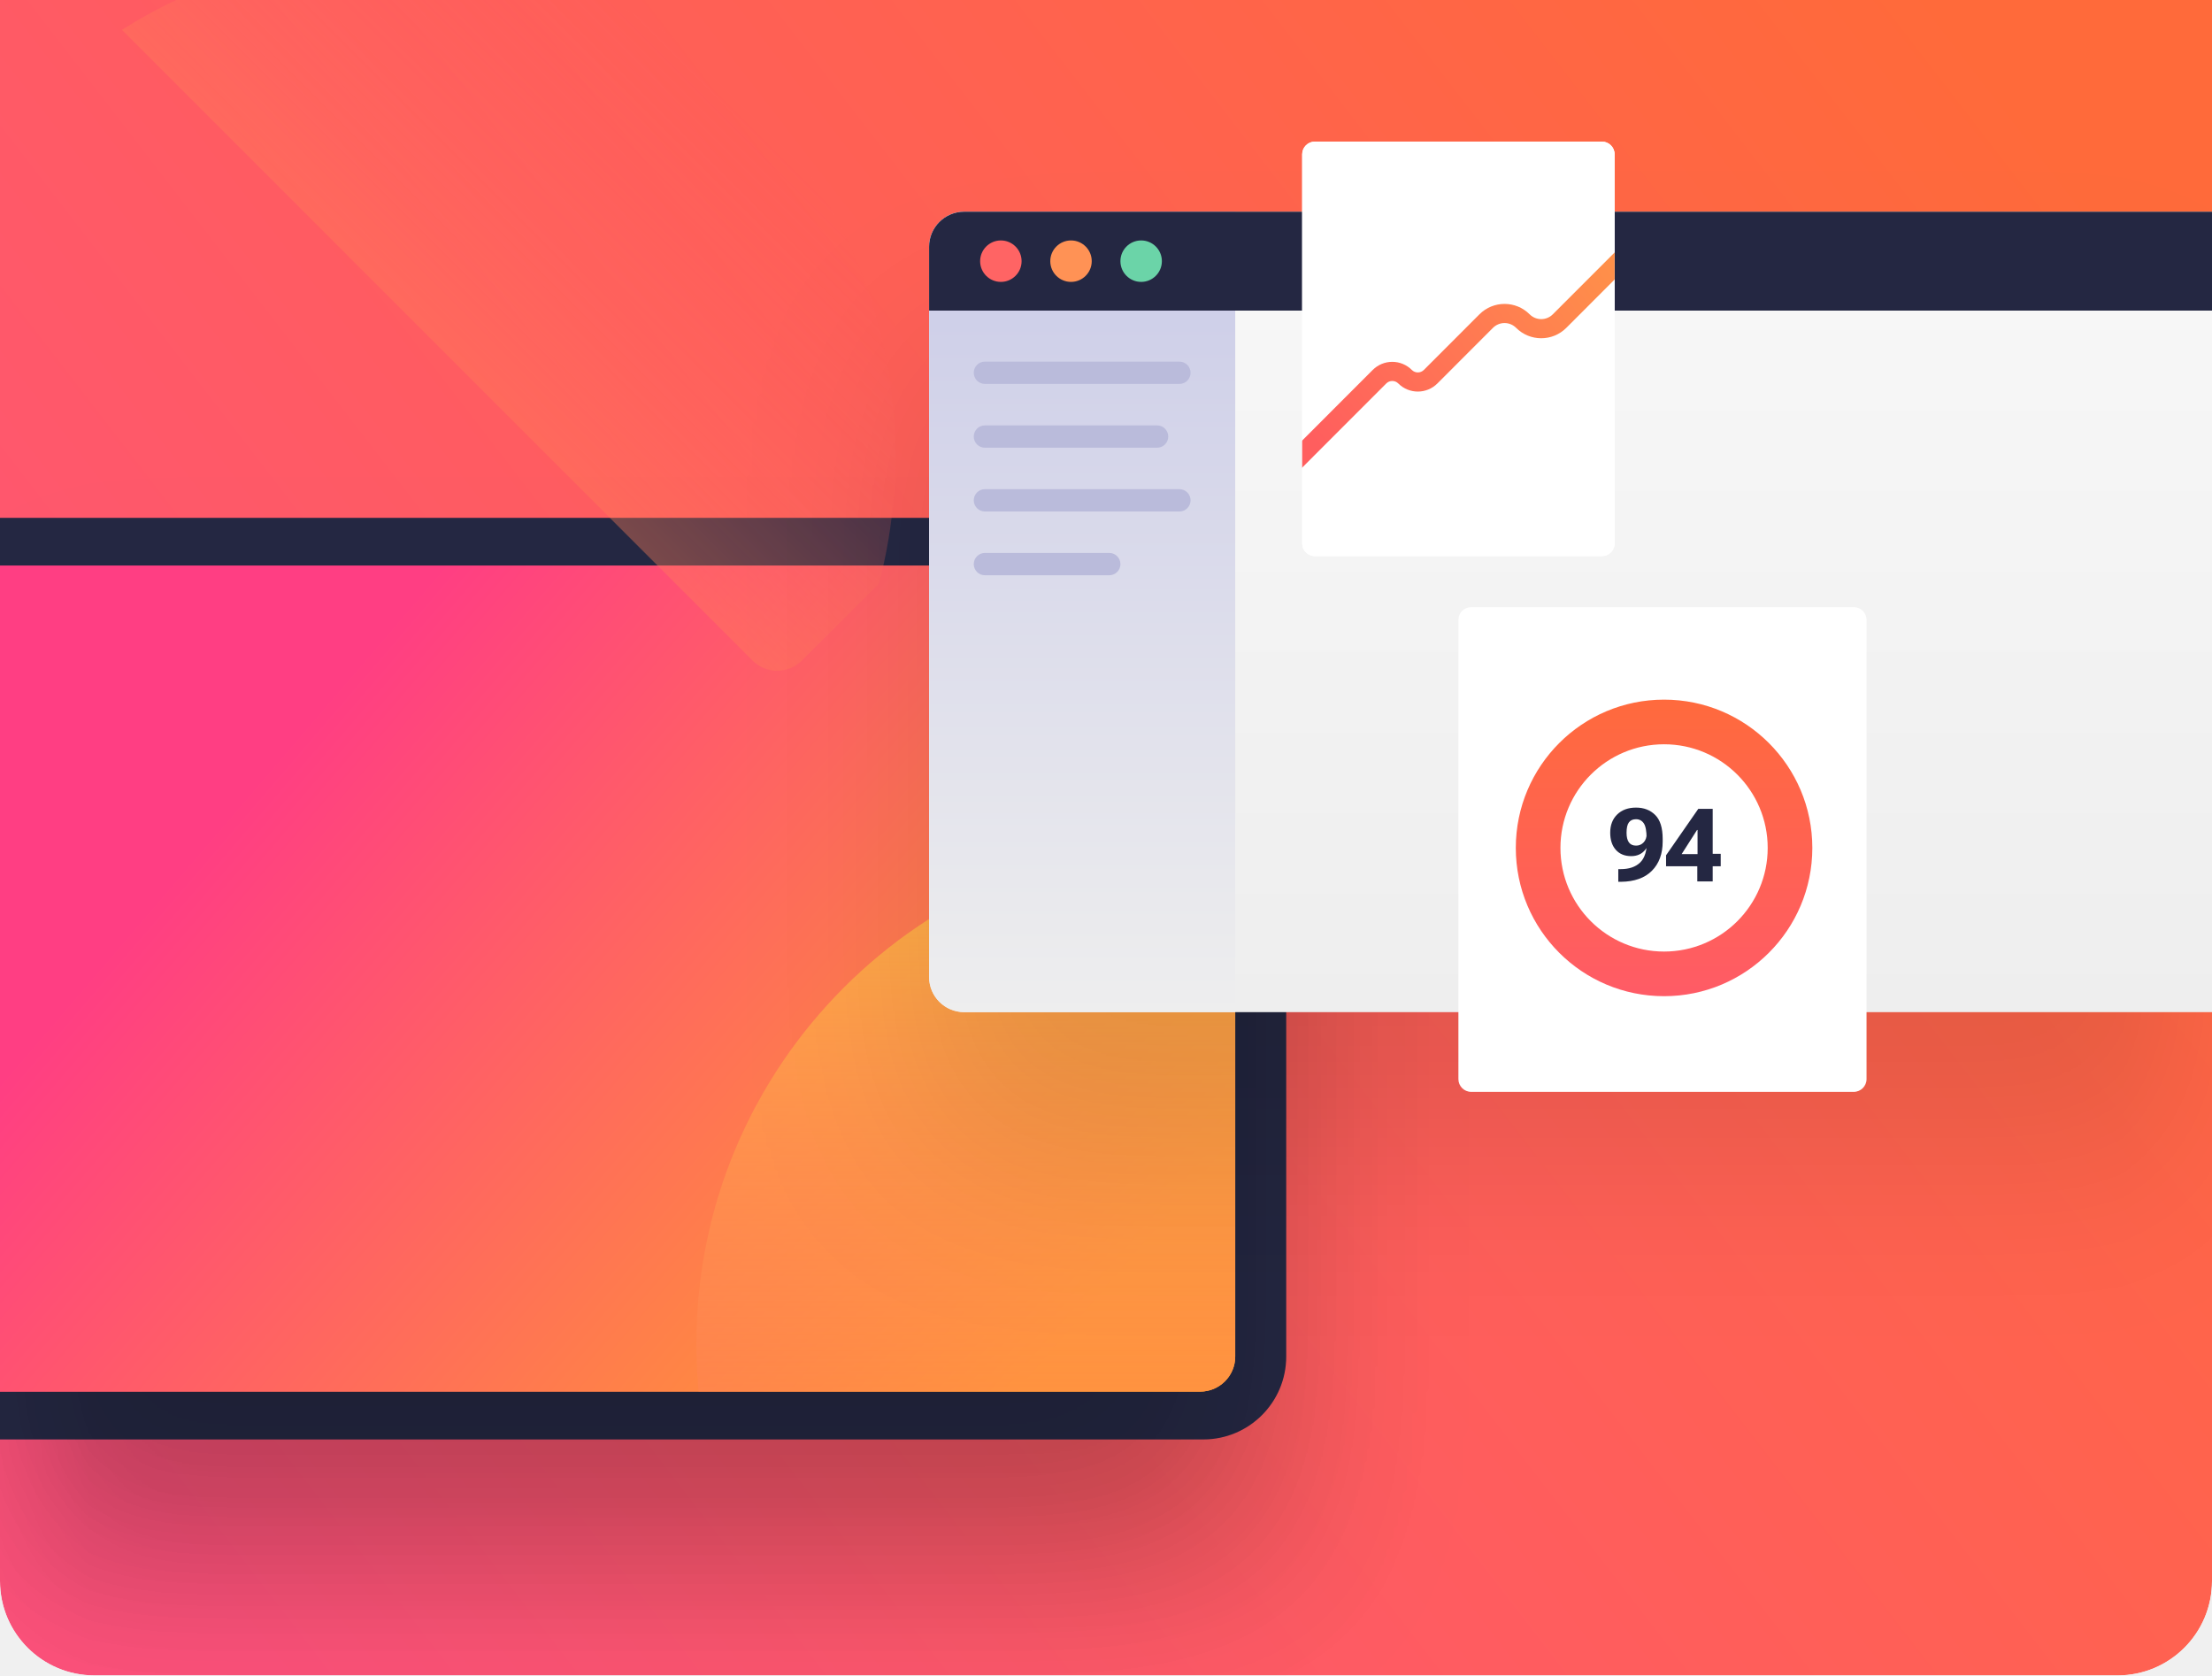
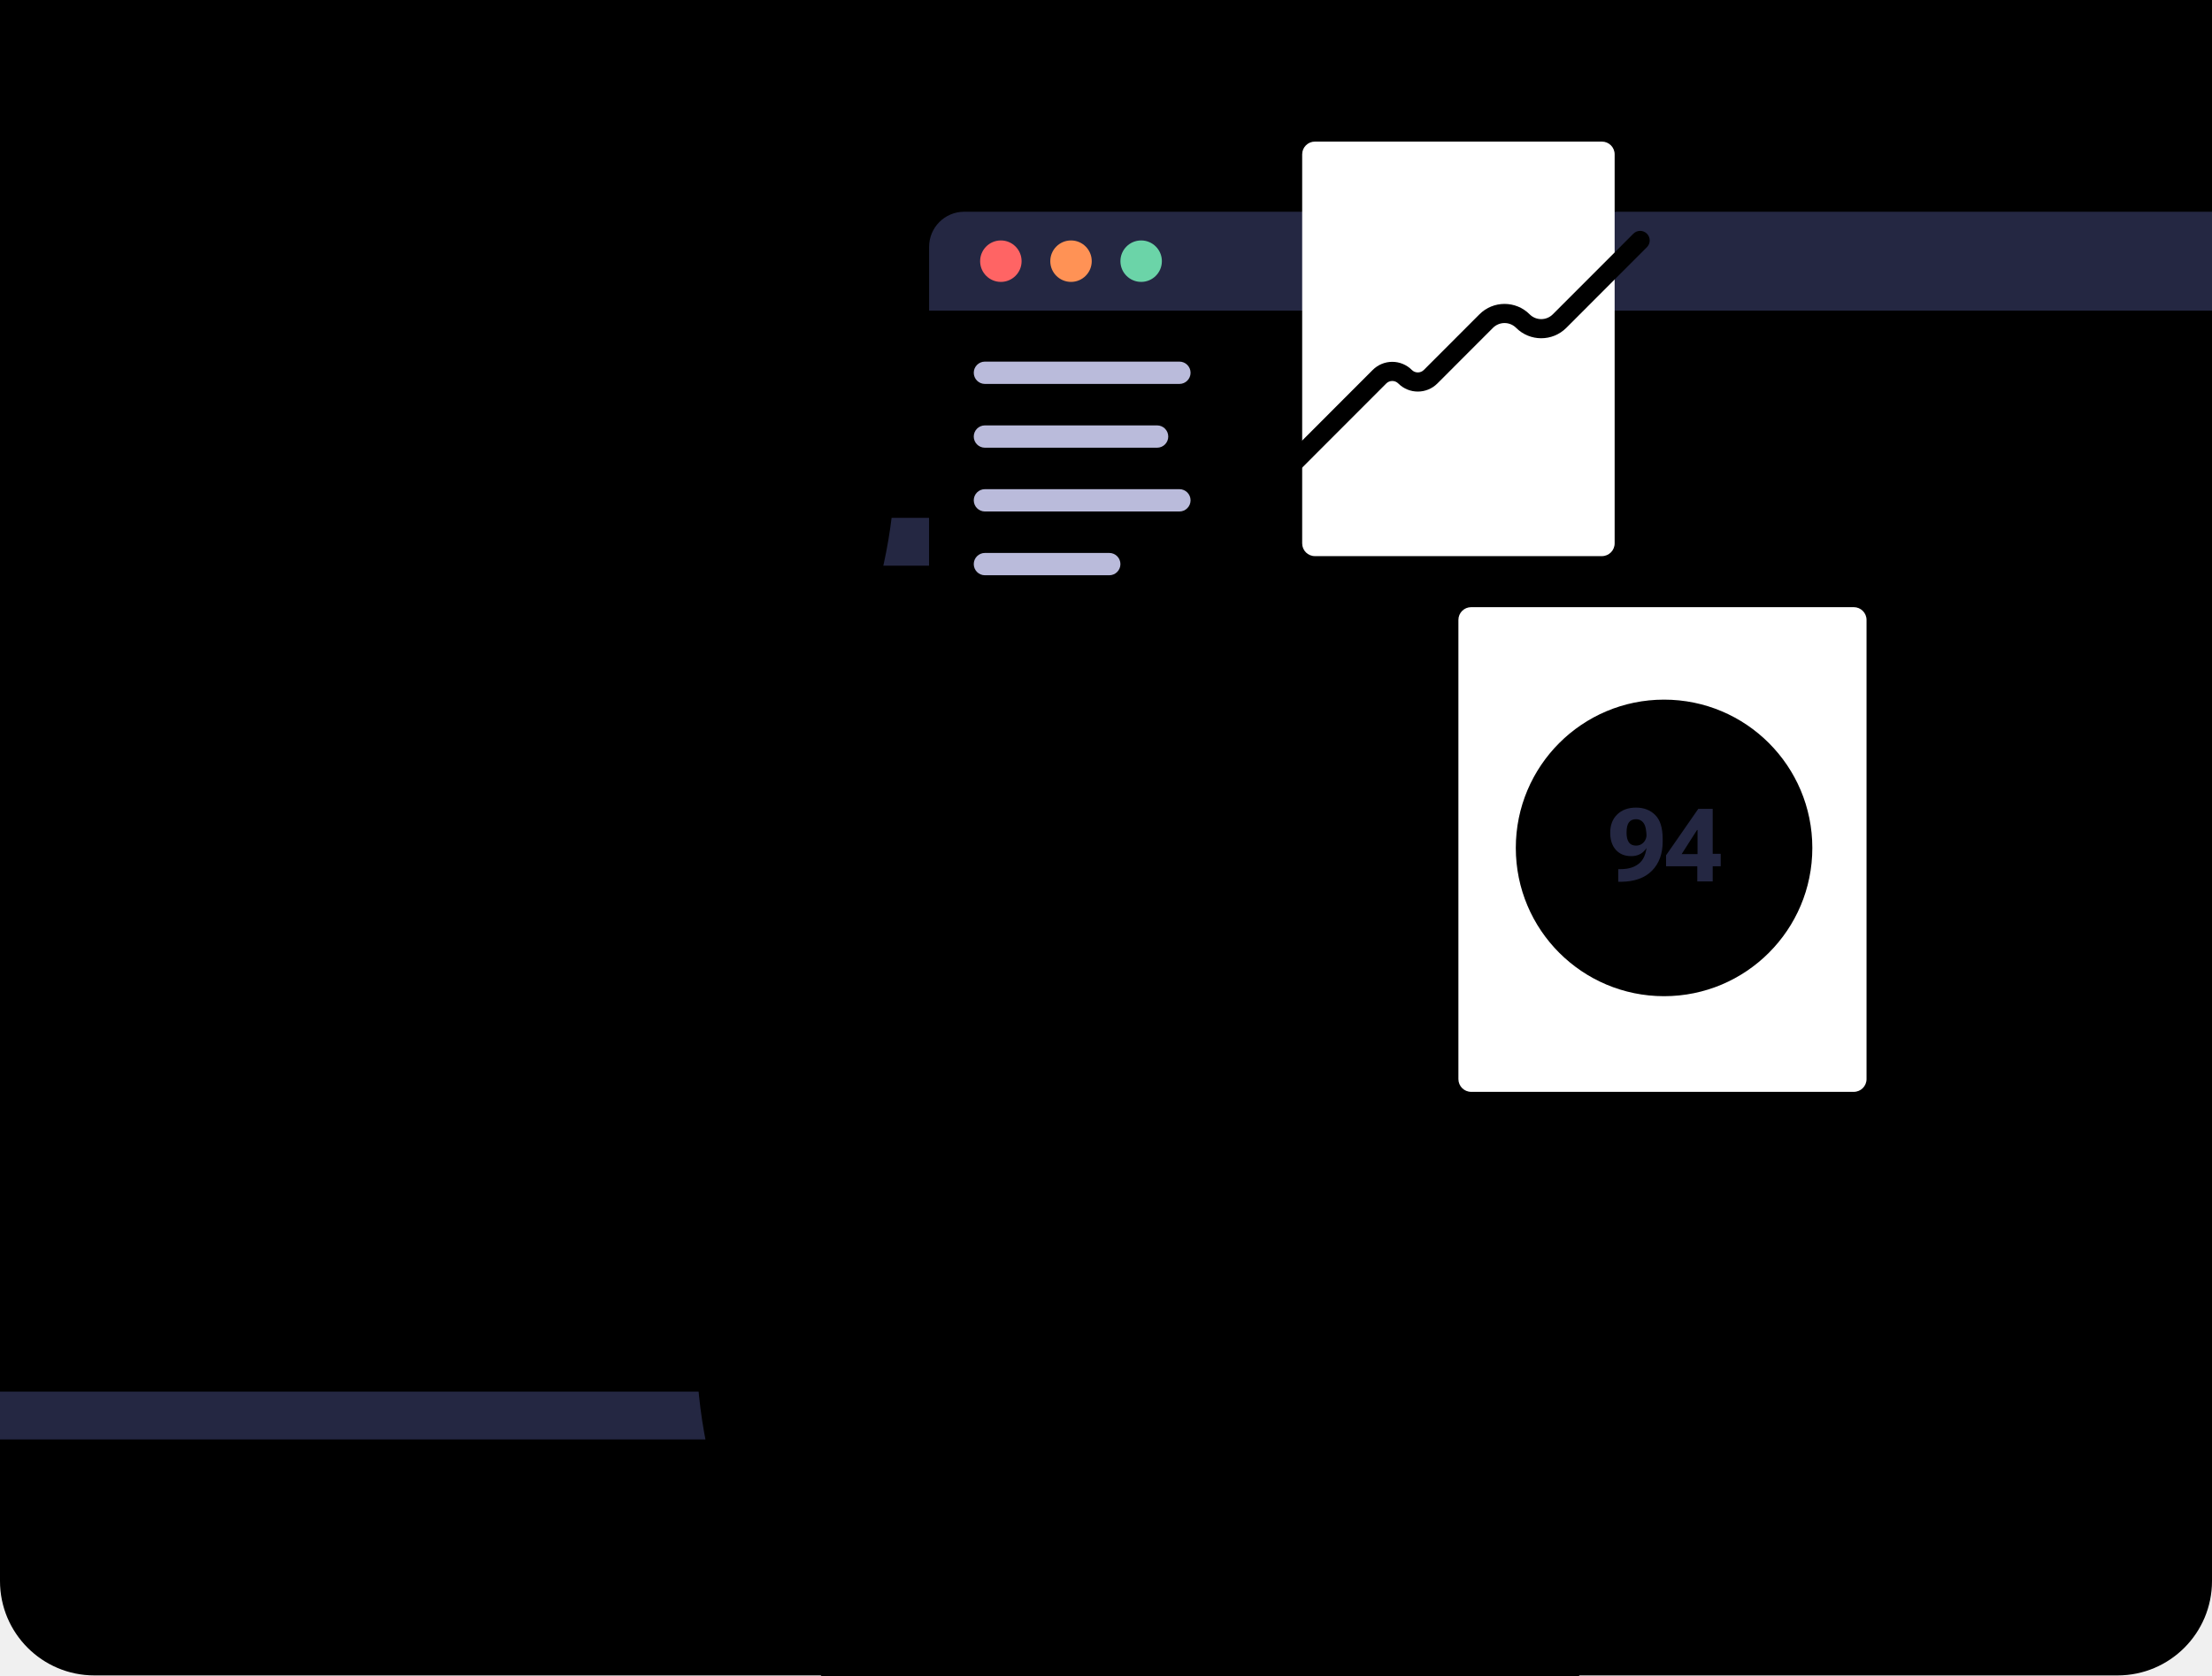
- <svg xmlns="http://www.w3.org/2000/svg" xmlns:xlink="http://www.w3.org/1999/xlink" width="375" height="284" viewBox="0 0 375 284">
+ <svg xmlns="http://www.w3.org/2000/svg" width="375" height="284" viewBox="0 0 375 284">
  <defs>
    <linearGradient id="b" x1="100%" x2="0%" y1="21.322%" y2="78.678%">
-       <stop offset="0%" stop-color="#FF6A3A" />
-       <stop offset="100%" stop-color="#FF527B" />
+       <stop offset="0%" stopColor="#FF6A3A" />
+       <stop offset="100%" stopColor="#FF527B" />
    </linearGradient>
    <linearGradient id="h" x1="22.319%" x2="99.127%" y1="28.497%" y2="70.858%">
-       <stop offset="0%" stop-color="#FF3E83" />
-       <stop offset="100%" stop-color="#FF9F2E" />
+       <stop offset="0%" stopColor="#FF3E83" />
+       <stop offset="100%" stopColor="#FF9F2E" />
    </linearGradient>
    <linearGradient id="k" x1="50%" x2="50%" y1="0%" y2="100%">
-       <stop offset="0%" stop-color="#FFB443" />
-       <stop offset="100%" stop-color="#FF5B64" stop-opacity="0" />
+       <stop offset="0%" stopColor="#FFB443" />
+       <stop offset="100%" stopColor="#FF5B64" stopOpacity="0" />
    </linearGradient>
    <linearGradient id="o" x1="50%" x2="50%" y1="0%" y2="100%">
-       <stop offset="0%" stop-color="#F8F8F8" />
-       <stop offset="100%" stop-color="#EEE" />
+       <stop offset="0%" stopColor="#F8F8F8" />
+       <stop offset="100%" stopColor="#EEE" />
    </linearGradient>
    <linearGradient id="p" x1="50%" x2="50%" y1="0%" y2="100%">
-       <stop offset="0%" stop-color="#CACBE8" />
-       <stop offset="100%" stop-color="#EEE" />
-       <stop offset="100%" stop-color="#CACBE8" />
+       <stop offset="0%" stopColor="#CACBE8" />
+       <stop offset="100%" stopColor="#EEE" />
+       <stop offset="100%" stopColor="#CACBE8" />
    </linearGradient>
    <linearGradient id="r" x1="97.791%" x2="7.729%" y1="26.944%" y2="71.879%">
-       <stop offset="0%" stop-color="#FF9049" />
-       <stop offset="100%" stop-color="#FF5E5E" />
+       <stop offset="0%" stopColor="#FF9049" />
+       <stop offset="100%" stopColor="#FF5E5E" />
    </linearGradient>
    <linearGradient id="t" x1="50%" x2="50%" y1="0%" y2="100%">
-       <stop offset="0%" stop-color="#FF6A3D" />
-       <stop offset="100%" stop-color="#FF5B66" />
+       <stop offset="0%" stopColor="#FF6A3D" />
+       <stop offset="100%" stopColor="#FF5B66" />
    </linearGradient>
-     <path id="a" d="M0 0v268c0 8.837 7.163 16 16 16h343c8.837 0 16-7.163 16-16V0H0Z" />
-     <path id="e" d="M0 14.054C0 6.292 6.292 0 14.054 0H220c7.762 0 14.054 6.292 14.054 14.054v128.108c0 7.762-6.292 14.054-14.054 14.054H14.054C6.292 156.216 0 149.924 0 142.162V14.054Z" />
-     <path id="g" d="M0 5.946A5.946 5.946 0 0 1 5.946 0H210.81a5.946 5.946 0 0 1 5.946 5.946v128.108A5.946 5.946 0 0 1 210.81 140H5.946A5.946 5.946 0 0 1 0 134.054V5.946Z" />
-     <path id="i" d="M0 5.946A5.946 5.946 0 0 1 5.946 0H210.81a5.946 5.946 0 0 1 5.946 5.946v128.108A5.946 5.946 0 0 1 210.81 140H5.946A5.946 5.946 0 0 1 0 134.054V5.946Z" />
-     <path id="n" d="M0 5.946A5.946 5.946 0 0 1 5.946 0h222.162a5.946 5.946 0 0 1 5.946 5.946V129.73a5.946 5.946 0 0 1-5.946 5.946H5.946A5.946 5.946 0 0 1 0 129.73V5.946Z" />
-     <path id="q" d="M0 2.162C0 .968.968 0 2.162 0h48.649c1.194 0 2.162.968 2.162 2.162v65.946a2.162 2.162 0 0 1-2.162 2.162H2.162A2.162 2.162 0 0 1 0 68.108V2.162Z" />
-     <filter id="d" width="151.3%" height="176.8%" x="-25.6%" y="-23%" filterUnits="objectBoundingBox">
-       <feOffset dy="24" in="SourceAlpha" result="shadowOffsetOuter1" />
-       <feGaussianBlur in="shadowOffsetOuter1" result="shadowBlurOuter1" stdDeviation="16" />
-       <feColorMatrix in="shadowBlurOuter1" values="0 0 0 0 0 0 0 0 0 0 0 0 0 0 0 0 0 0 0.1 0" />
-     </filter>
-     <filter id="f" width="155.4%" height="185.7%" x="-27.7%" y="-25.7%" filterUnits="objectBoundingBox">
-       <feOffset dy="24" in="SourceAlpha" result="shadowOffsetOuter1" />
-       <feGaussianBlur in="shadowOffsetOuter1" result="shadowBlurOuter1" stdDeviation="16" />
-       <feColorMatrix in="shadowBlurOuter1" values="0 0 0 0 0 0 0 0 0 0 0 0 0 0 0 0 0 0 0.1 0" />
-     </filter>
-     <filter id="j" width="155.4%" height="185.7%" x="-27.7%" y="-25.7%" filterUnits="objectBoundingBox">
-       <feOffset dy="24" in="SourceAlpha" result="shadowOffsetOuter1" />
-       <feGaussianBlur in="shadowOffsetOuter1" result="shadowBlurOuter1" stdDeviation="16" />
-       <feColorMatrix in="shadowBlurOuter1" values="0 0 0 0 0 0 0 0 0 0 0 0 0 0 0 0 0 0 0.1 0" />
-     </filter>
-     <filter id="m" width="151.3%" height="188.4%" x="-25.6%" y="-26.5%" filterUnits="objectBoundingBox">
-       <feOffset dy="24" in="SourceAlpha" result="shadowOffsetOuter1" />
-       <feGaussianBlur in="shadowOffsetOuter1" result="shadowBlurOuter1" stdDeviation="16" />
-       <feColorMatrix in="shadowBlurOuter1" values="0 0 0 0 0 0 0 0 0 0 0 0 0 0 0 0 0 0 0.1 0" />
-     </filter>
  </defs>
-   <g fill="none" fill-rule="evenodd">
-     <mask id="c" fill="#fff">
-       <use xlink:href="#a" />
-     </mask>
+   <g fill="none">
    <path d="M0 0v268c0 8.837 7.163 16 16 16h343c8.837 0 16-7.163 16-16V0H0Z" />
-     <path fill="url(#b)" fill-rule="nonzero" d="M0 0v268c0 8.837 7.163 16 16 16h343c8.837 0 16-7.163 16-16V0H0Z" mask="url(#c)" />
-     <g mask="url(#c)">
-       <g fill-rule="nonzero" transform="translate(-16 87.784)">
-         <use xlink:href="#e" fill="#000" filter="url(#d)" />
-         <use xlink:href="#e" fill="#242742" />
+     <path fill="url(#b)" d="M0 0v268c0 8.837 7.163 16 16 16h343c8.837 0 16-7.163 16-16V0H0Z" />
+     <g>
+       <g transform="translate(-16 87.784)">
+         <path fill="#242742" d="M0 14.054C0 6.292 6.292 0 14.054 0H220c7.762 0 14.054 6.292 14.054 14.054v128.108c0 7.762-6.292 14.054-14.054 14.054H14.054C6.292 156.216 0 149.924 0 142.162V14.054Z" />
      </g>
      <g transform="translate(-7.351 95.892)">
-         <g fill-rule="nonzero">
-           <use xlink:href="#g" fill="#000" filter="url(#f)" />
-           <use xlink:href="#g" fill="url(#h)" />
-         </g>
-         <mask id="l" fill="#fff">
-           <use xlink:href="#i" />
-         </mask>
-         <g fill-rule="nonzero">
-           <use xlink:href="#i" fill="#000" filter="url(#j)" />
-           <use xlink:href="#i" fill="url(#h)" />
-         </g>
-         <circle cx="210.81" cy="131.892" r="85.405" fill="url(#k)" fill-rule="nonzero" mask="url(#l)" />
-         <circle cx="73.754" cy="-18.678" r="85.405" fill="url(#k)" fill-rule="nonzero" mask="url(#l)" transform="rotate(-135 73.754 -18.678)" />
+         <path fill="url(#h)" d="M0 5.946A5.946 5.946 0 0 1 5.946 0H210.81a5.946 5.946 0 0 1 5.946 5.946v128.108A5.946 5.946 0 0 1 210.81 140H5.946A5.946 5.946 0 0 1 0 134.054V5.946Z" />
+         <circle cx="210.81" cy="131.892" r="85.405" fill="url(#k)" />
+         <circle cx="73.754" cy="-18.678" r="85.405" fill="url(#k)" transform="rotate(-135 73.754 -18.678)" />
      </g>
-       <g fill-rule="nonzero" transform="translate(157.513 35.892)">
-         <use xlink:href="#n" fill="#000" filter="url(#m)" />
-         <use xlink:href="#n" fill="url(#o)" />
+       <g transform="translate(157.513 35.892)">
+         <path fill="url(#o)" d="M0 5.946A5.946 5.946 0 0 1 5.946 0h222.162a5.946 5.946 0 0 1 5.946 5.946V129.73a5.946 5.946 0 0 1-5.946 5.946H5.946A5.946 5.946 0 0 1 0 129.73V5.946Z" />
        <path fill="url(#p)" d="M0 5.946A5.946 5.946 0 0 1 5.946 0h45.946v135.676H5.946A5.946 5.946 0 0 1 0 129.73V5.946Z" />
        <path fill="#BABBDB" d="M7.568 27.297c0-1.045.847-1.892 1.891-1.892h32.973a1.892 1.892 0 0 1 0 3.784H9.46a1.892 1.892 0 0 1-1.891-1.892Zm0 10.811c0-1.045.847-1.892 1.891-1.892h29.19a1.892 1.892 0 0 1 0 3.784H9.459a1.892 1.892 0 0 1-1.891-1.892Zm0 10.81c0-1.044.847-1.891 1.891-1.891h32.973a1.892 1.892 0 0 1 0 3.784H9.46a1.892 1.892 0 0 1-1.891-1.892Zm0 10.812c0-1.045.847-1.892 1.891-1.892h21.082a1.892 1.892 0 0 1 0 3.784H9.459a1.892 1.892 0 0 1-1.891-1.892Z" />
        <path fill="#242742" d="M0 5.946A5.946 5.946 0 0 1 5.946 0h222.162a5.946 5.946 0 0 1 5.946 5.946v10.81H0V5.947Z" />
        <g transform="translate(8.649 4.865)">
          <circle cx="3.514" cy="3.514" r="3.514" fill="#FF6464" />
          <circle cx="15.406" cy="3.514" r="3.514" fill="#FF9255" />
          <circle cx="27.297" cy="3.514" r="3.514" fill="#6BD4A8" />
        </g>
      </g>
      <g transform="translate(220.757 24)">
-         <path fill="#FFF" fill-rule="nonzero" d="M0 2.162C0 .968.968 0 2.162 0h48.649c1.194 0 2.162.968 2.162 2.162v65.946a2.162 2.162 0 0 1-2.162 2.162H2.162A2.162 2.162 0 0 1 0 68.108V2.162Z" />
-         <mask id="s" fill="#fff">
-           <use xlink:href="#q" />
-         </mask>
-         <use xlink:href="#q" fill="#FFF" fill-rule="nonzero" />
-         <path fill="url(#r)" fill-rule="nonzero" d="M58.444 15.61c.633.633.634 1.66 0 2.293l-13.662 13.67a6.018 6.018 0 0 1-8.512 0 2.774 2.774 0 0 0-3.925 0l-9.422 9.429a4.685 4.685 0 0 1-6.628 0 1.442 1.442 0 0 0-2.04 0L-3.178 58.444A1.622 1.622 0 1 1-5.47 56.15L11.96 38.709a4.685 4.685 0 0 1 6.629 0 1.442 1.442 0 0 0 2.04 0l9.422-9.428a6.018 6.018 0 0 1 8.513 0 2.774 2.774 0 0 0 3.924 0l13.663-13.67a1.622 1.622 0 0 1 2.293-.001Z" mask="url(#s)" />
-         <path fill="#FFF" fill-rule="nonzero" d="M26.487 81.081c0-1.194.968-2.162 2.162-2.162h64.865c1.194 0 2.162.968 2.162 2.162v77.838a2.162 2.162 0 0 1-2.162 2.162H28.649a2.162 2.162 0 0 1-2.162-2.162V81.081Z" />
+         <path fill="#FFF" d="M0 2.162C0 .968.968 0 2.162 0h48.649c1.194 0 2.162.968 2.162 2.162v65.946a2.162 2.162 0 0 1-2.162 2.162H2.162A2.162 2.162 0 0 1 0 68.108V2.162Z" />
+         <path fill="url(#r)" d="M58.444 15.61c.633.633.634 1.66 0 2.293l-13.662 13.67a6.018 6.018 0 0 1-8.512 0 2.774 2.774 0 0 0-3.925 0l-9.422 9.429a4.685 4.685 0 0 1-6.628 0 1.442 1.442 0 0 0-2.04 0L-3.178 58.444A1.622 1.622 0 1 1-5.47 56.15L11.96 38.709a4.685 4.685 0 0 1 6.629 0 1.442 1.442 0 0 0 2.04 0l9.422-9.428a6.018 6.018 0 0 1 8.513 0 2.774 2.774 0 0 0 3.924 0l13.663-13.67a1.622 1.622 0 0 1 2.293-.001Z" />
+         <path fill="#FFF" d="M26.487 81.081c0-1.194.968-2.162 2.162-2.162h64.865c1.194 0 2.162.968 2.162 2.162v77.838a2.162 2.162 0 0 1-2.162 2.162H28.649a2.162 2.162 0 0 1-2.162-2.162V81.081Z" />
        <path fill="url(#t)" d="M25.135 42.703c9.702 0 17.568-7.866 17.568-17.568 0-9.702-7.866-17.567-17.568-17.567-9.702 0-17.567 7.865-17.567 17.567s7.865 17.568 17.567 17.568Zm0 7.567c13.882 0 25.135-11.253 25.135-25.135C50.27 11.253 39.017 0 25.135 0 11.253 0 0 11.253 0 25.135 0 39.017 11.253 50.27 25.135 50.27Z" transform="translate(36.217 94.595)" />
-         <path fill="#242742" fill-rule="nonzero" d="M52.222 117.145c0 1.228.318 2.2.954 2.914.637.71 1.504 1.064 2.602 1.064 1.019 0 1.816-.363 2.39-1.09.58-.726.87-1.632.87-2.719h-.634c0 .62-.171 1.112-.515 1.478a1.688 1.688 0 0 1-1.284.55c-.546 0-.951-.184-1.216-.55-.264-.371-.397-.915-.397-1.63 0-.816.133-1.402.397-1.757.27-.36.67-.54 1.2-.54.568 0 1.01.234 1.326.7.315.468.473 1.304.473 2.51l.076.337c0 1.785-.392 3.052-1.174 3.8-.783.75-1.89 1.121-3.32 1.116h-.38v2.145h.44c2.297-.023 4.05-.645 5.261-1.867 1.216-1.227 1.825-2.88 1.825-4.957v-.44c0-1.869-.42-3.22-1.259-4.054-.839-.839-1.923-1.258-3.252-1.258-1.334 0-2.398.386-3.192 1.157s-1.191 1.802-1.191 3.091Zm14.764 8.26h2.61v-12.297h-2.442l-5.464 7.872v1.858h9.265v-2.103h-2.669l-.439.042h-3.514l2.61-4.088h.085v5.186l-.042.296v3.234Z" />
+         <path fill="#242742" d="M52.222 117.145c0 1.228.318 2.2.954 2.914.637.71 1.504 1.064 2.602 1.064 1.019 0 1.816-.363 2.39-1.09.58-.726.87-1.632.87-2.719h-.634c0 .62-.171 1.112-.515 1.478a1.688 1.688 0 0 1-1.284.55c-.546 0-.951-.184-1.216-.55-.264-.371-.397-.915-.397-1.63 0-.816.133-1.402.397-1.757.27-.36.67-.54 1.2-.54.568 0 1.01.234 1.326.7.315.468.473 1.304.473 2.51l.076.337c0 1.785-.392 3.052-1.174 3.8-.783.75-1.89 1.121-3.32 1.116h-.38v2.145h.44c2.297-.023 4.05-.645 5.261-1.867 1.216-1.227 1.825-2.88 1.825-4.957v-.44c0-1.869-.42-3.22-1.259-4.054-.839-.839-1.923-1.258-3.252-1.258-1.334 0-2.398.386-3.192 1.157s-1.191 1.802-1.191 3.091Zm14.764 8.26h2.61v-12.297h-2.442l-5.464 7.872v1.858h9.265v-2.103h-2.669l-.439.042h-3.514l2.61-4.088h.085v5.186l-.042.296v3.234Z" />
      </g>
    </g>
  </g>
</svg>
